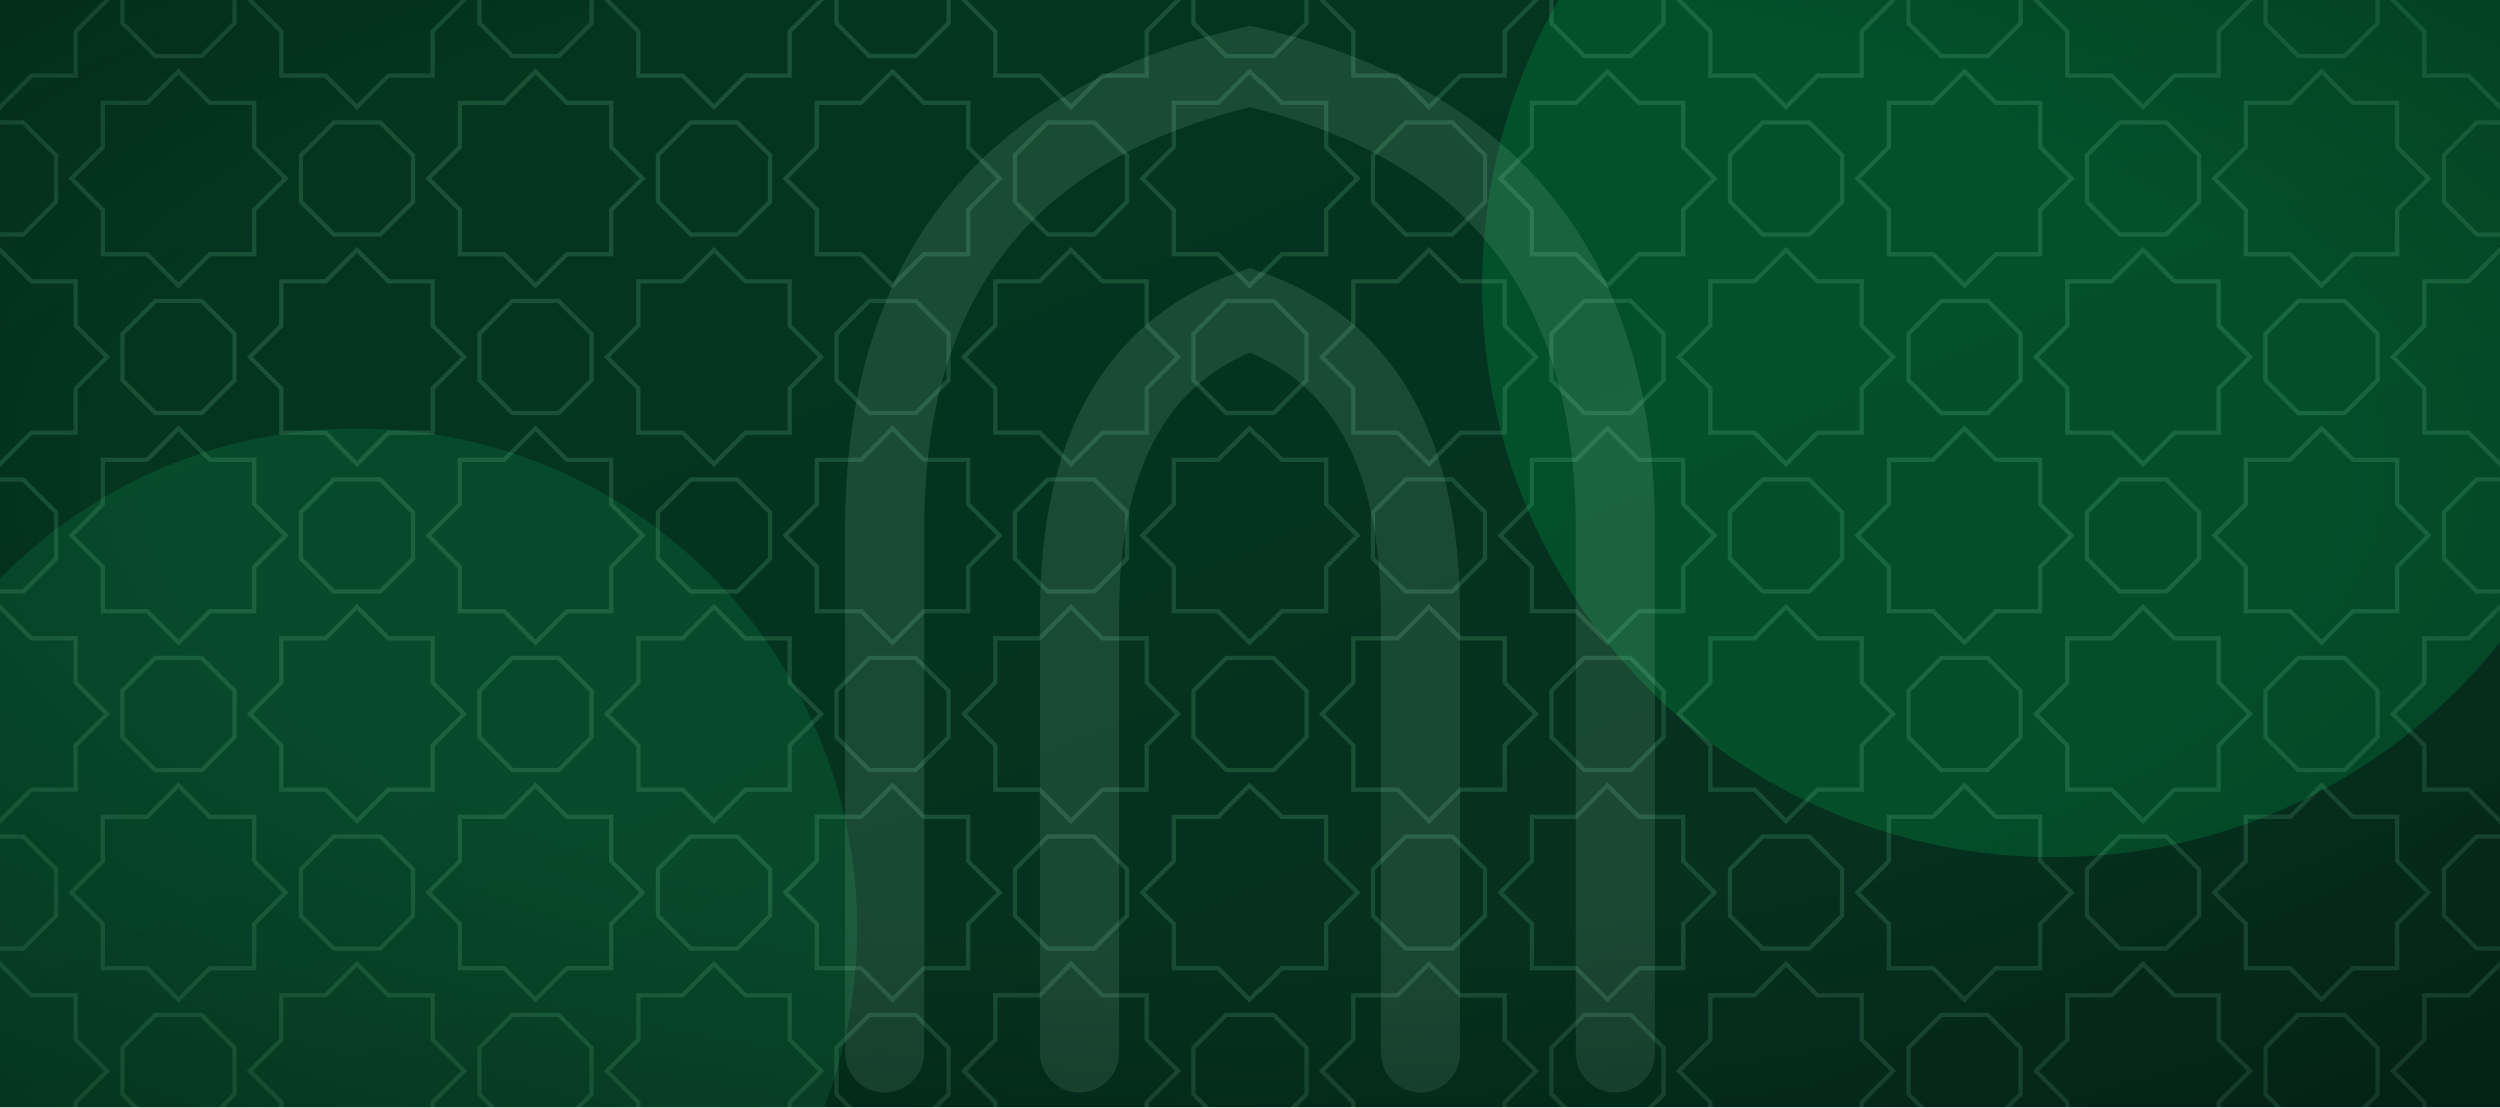
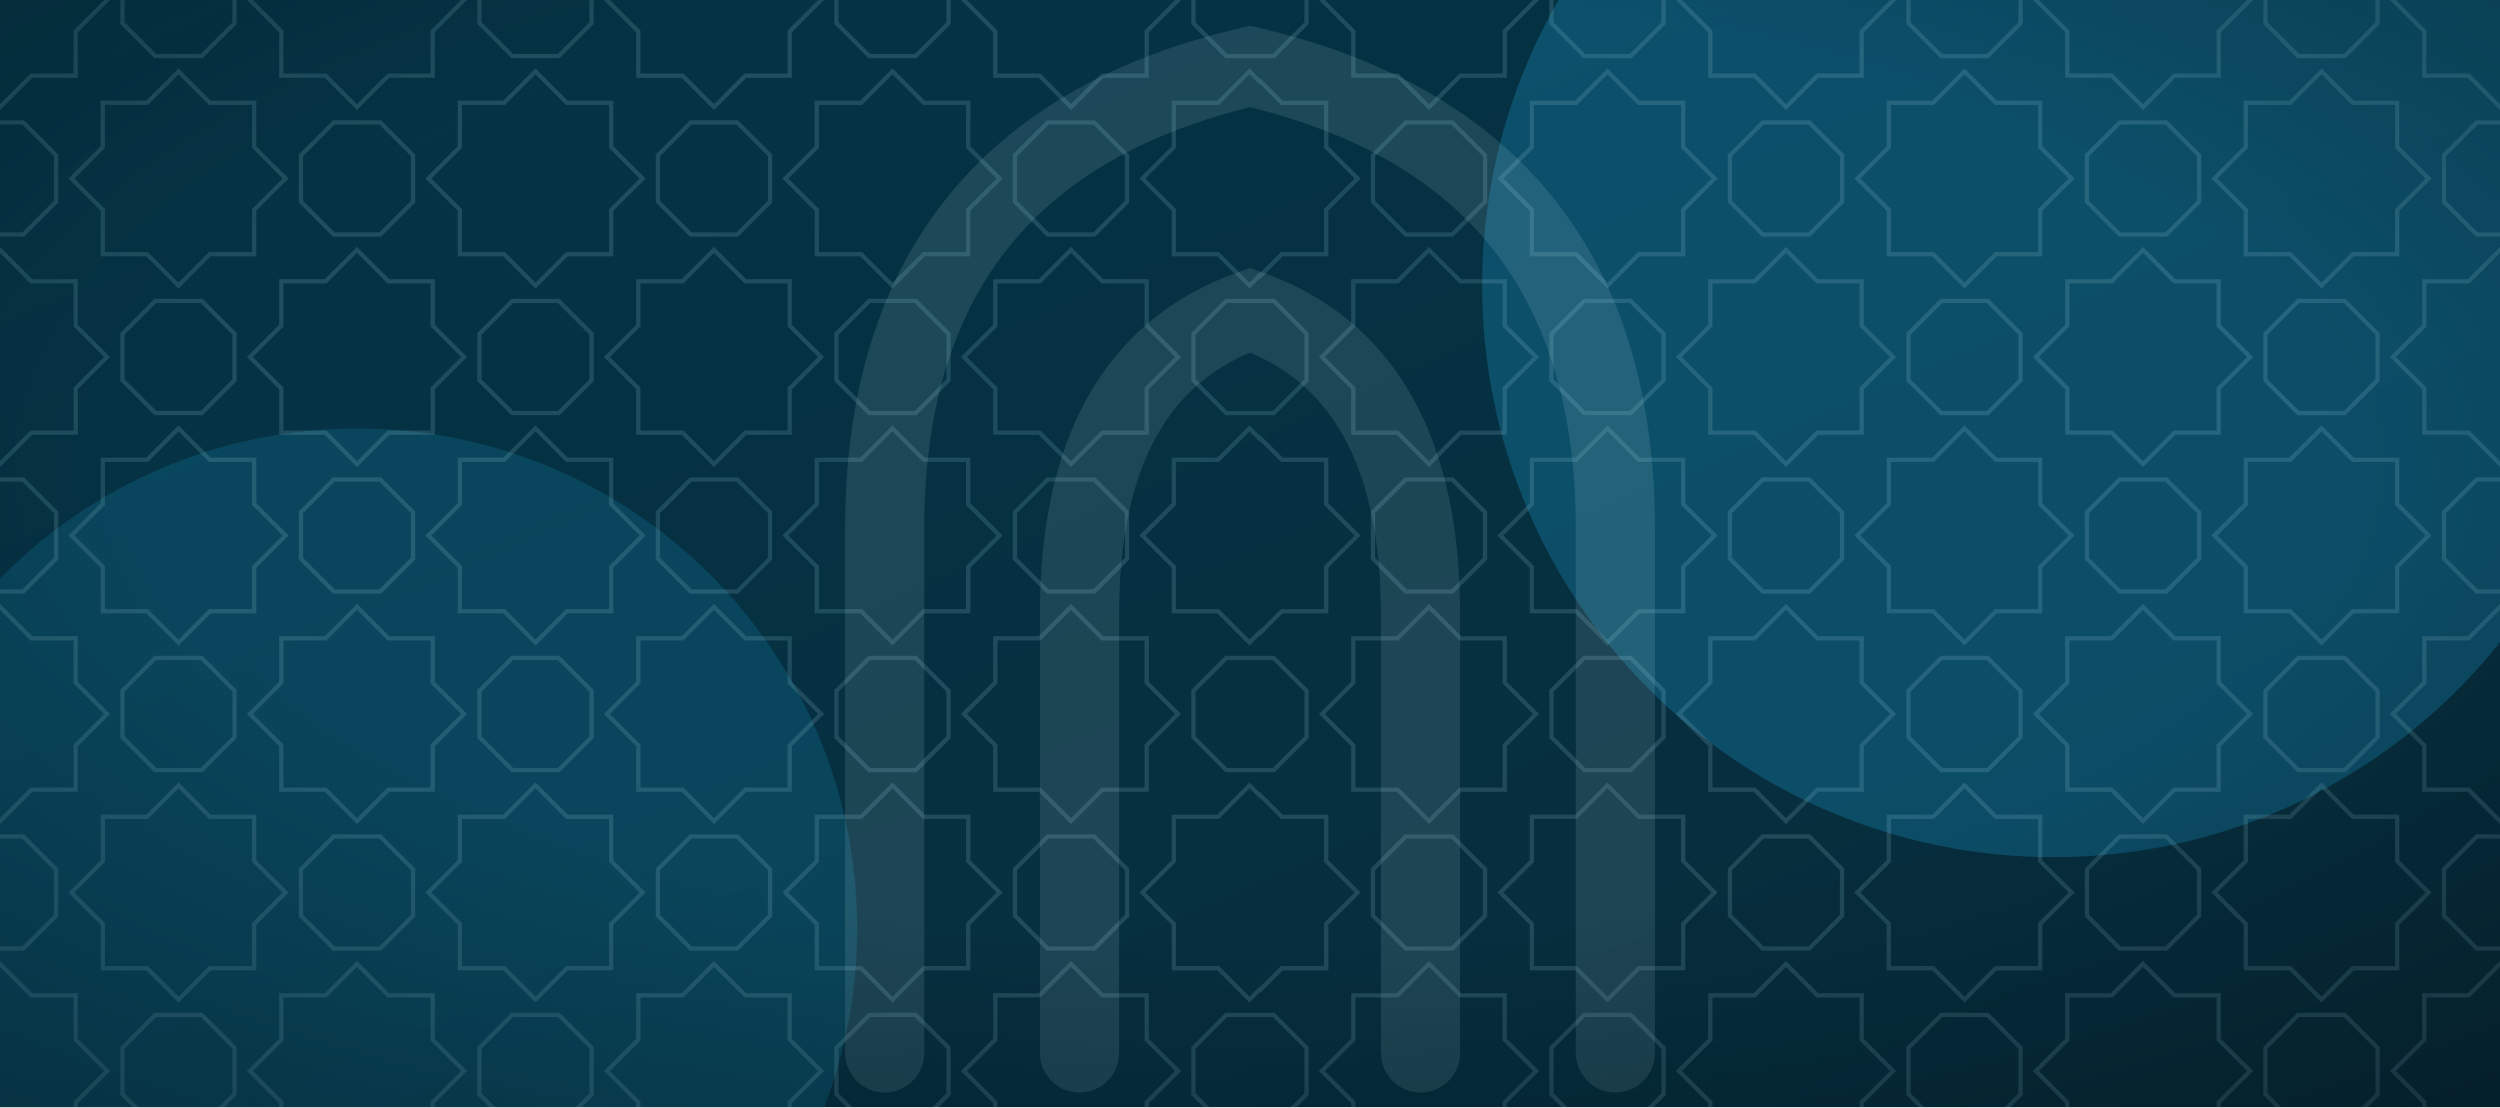
<svg xmlns="http://www.w3.org/2000/svg" viewBox="0 0 1400 620" width="1400" height="620" preserveAspectRatio="xMidYMid slice">
  <defs>
    <linearGradient id="bg" x1="0" y1="0" x2="1" y2="1">
-       <stop offset="0" stop-color="#04381F" />
-       <stop offset="1" stop-color="#052E1E" />
+       <stop offset="0" stop-color="#053547" />
+       <stop offset="1" stop-color="#062B3A" />
    </linearGradient>
    <pattern id="pat" width="200" height="200" patternUnits="userSpaceOnUse">
-       <g fill="none" stroke="#8BE8B4" stroke-width="2.4" opacity="0.16">
+       <g fill="none" stroke="#ADDDEF" stroke-width="2.4" opacity="0.16">
        <polygon points="0.0,-60.0 17.6,-42.4 42.4,-42.4 42.4,-17.6 60.0,0.0 42.4,17.6 42.4,42.4 17.6,42.4 0.0,60.0 -17.6,42.4 -42.4,42.4 -42.4,17.6 -60.0,0.0 -42.4,-17.6 -42.4,-42.4 -17.6,-42.4" />
        <polygon points="200.0,-60.0 217.6,-42.4 242.4,-42.4 242.4,-17.6 260.0,0.0 242.4,17.6 242.4,42.4 217.6,42.4 200.0,60.0 182.4,42.4 157.6,42.4 157.6,17.6 140.0,0.0 157.6,-17.6 157.6,-42.4 182.4,-42.4" />
        <polygon points="0.0,140.0 17.6,157.6 42.4,157.6 42.4,182.4 60.0,200.0 42.4,217.6 42.4,242.4 17.6,242.4 0.0,260.0 -17.6,242.4 -42.4,242.4 -42.4,217.6 -60.0,200.0 -42.4,182.4 -42.4,157.6 -17.6,157.6" />
        <polygon points="200.0,140.0 217.6,157.6 242.4,157.6 242.4,182.4 260.0,200.0 242.4,217.6 242.4,242.4 217.6,242.4 200.0,260.0 182.4,242.4 157.6,242.4 157.6,217.6 140.0,200.0 157.6,182.4 157.6,157.6 182.4,157.6" />
        <polygon points="100.0,40.0 117.6,57.6 142.4,57.6 142.4,82.4 160.0,100.0 142.4,117.6 142.4,142.4 117.6,142.4 100.0,160.0 82.4,142.4 57.6,142.4 57.6,117.6 40.0,100.0 57.6,82.4 57.6,57.6 82.4,57.6" />
        <polygon points="131.4,13.0 113.0,31.4 87.0,31.4 68.6,13.0 68.6,-13.0 87.0,-31.4 113.0,-31.4 131.4,-13.0" />
        <polygon points="31.4,113.0 13.0,131.4 -13.0,131.4 -31.4,113.0 -31.4,87.0 -13.0,68.6 13.0,68.6 31.4,87.0" />
        <polygon points="231.4,113.0 213.0,131.4 187.0,131.4 168.6,113.0 168.6,87.0 187.0,68.6 213.0,68.6 231.4,87.0" />
        <polygon points="131.4,213.0 113.0,231.4 87.0,231.4 68.6,213.0 68.6,187.0 87.0,168.6 113.0,168.6 131.4,187.0" />
      </g>
    </pattern>
    <radialGradient id="vig" cx="50%" cy="42%" r="78%">
      <stop offset="0.55" stop-color="#000" stop-opacity="0" />
      <stop offset="1" stop-color="#000" stop-opacity="0.28" />
    </radialGradient>
  </defs>
  <rect width="1400" height="620" fill="url(#bg)" />
-   <circle cx="1150" cy="160" r="320" fill="#00A14F" opacity="0.26" />
-   <circle cx="200" cy="520" r="280" fill="#0E7C47" opacity="0.3" />
+   <circle cx="1150" cy="160" r="320" fill="#20A7DB" opacity="0.26" />
+   <circle cx="200" cy="520" r="280" fill="#11749B" opacity="0.3" />
  <rect width="1400" height="620" fill="url(#pat)" />
  <g opacity="0.12" transform="translate(359.0 -31.0) scale(3.410)">
-     <g fill="none" stroke="#BFF3D6" stroke-width="13" stroke-linecap="round">
+     <g fill="none" stroke="#D0EBF6" stroke-width="13" stroke-linecap="round">
      <path d="M40 182 L40 96 Q40 34 100 20 Q160 34 160 96 L160 182" />
      <path d="M72 182 L72 110 Q72 70 100 60 Q128 70 128 110 L128 182" />
    </g>
  </g>
  <rect width="1400" height="620" fill="url(#vig)" />
</svg>
